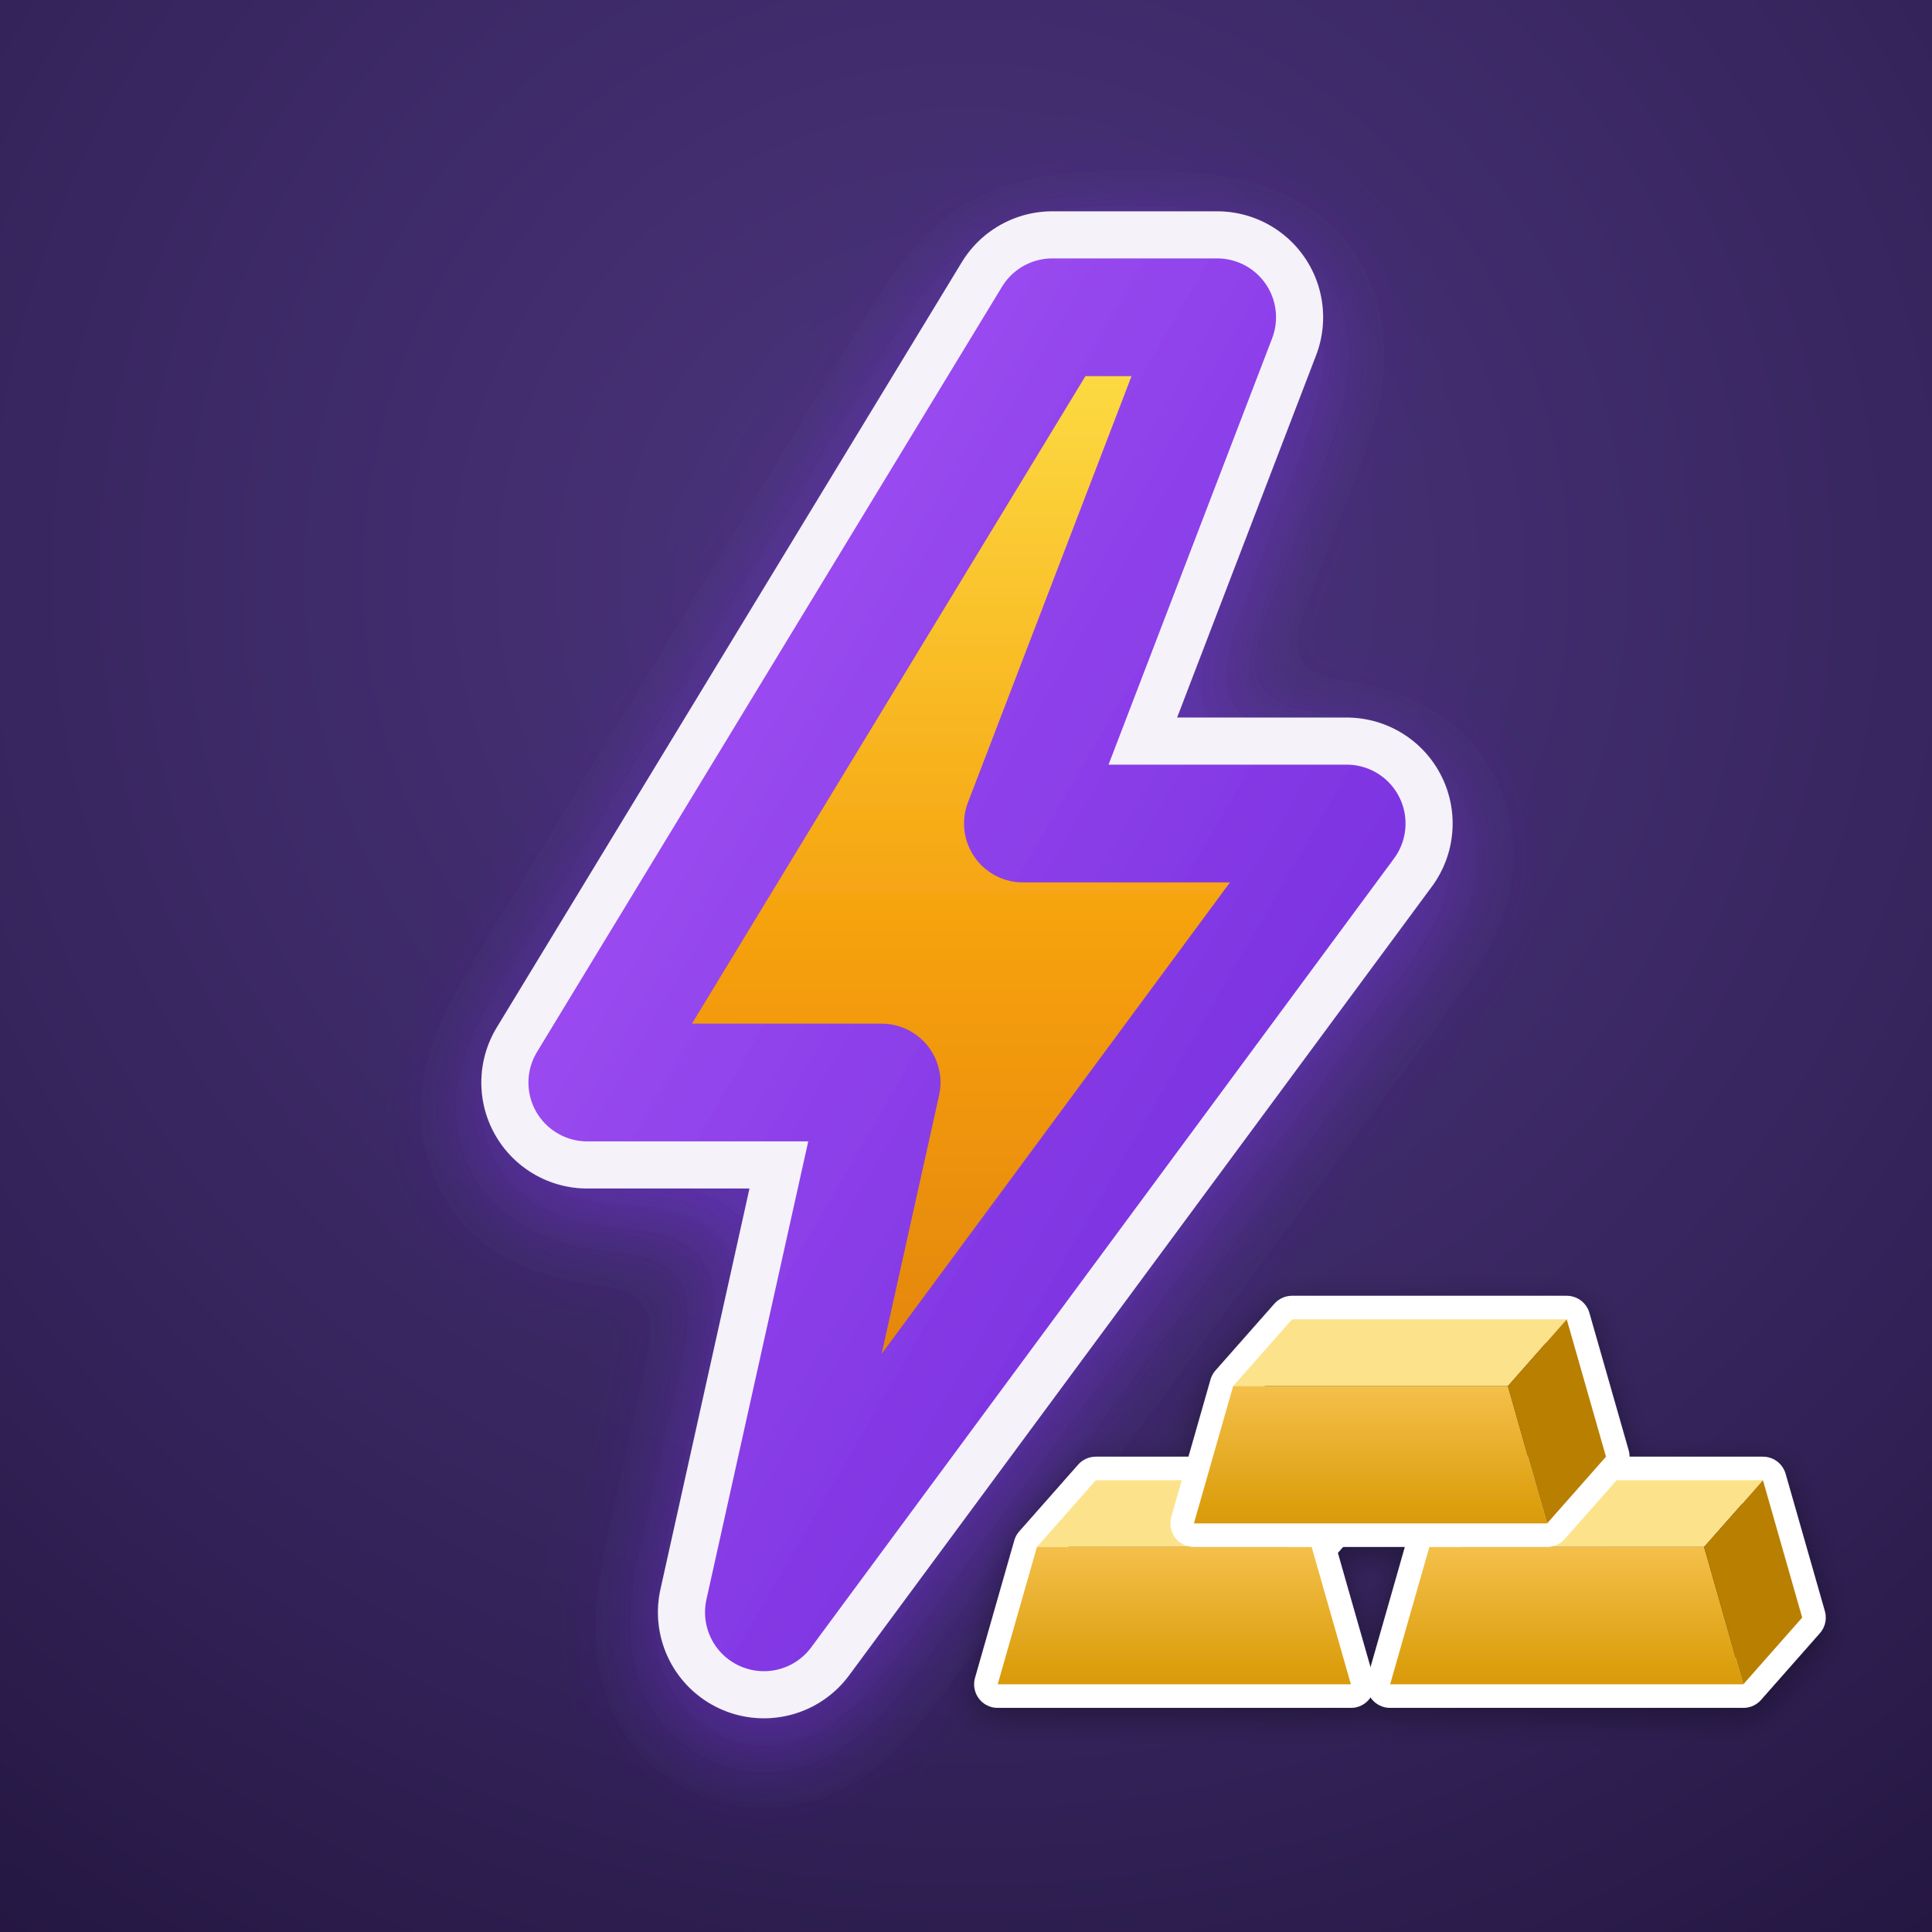
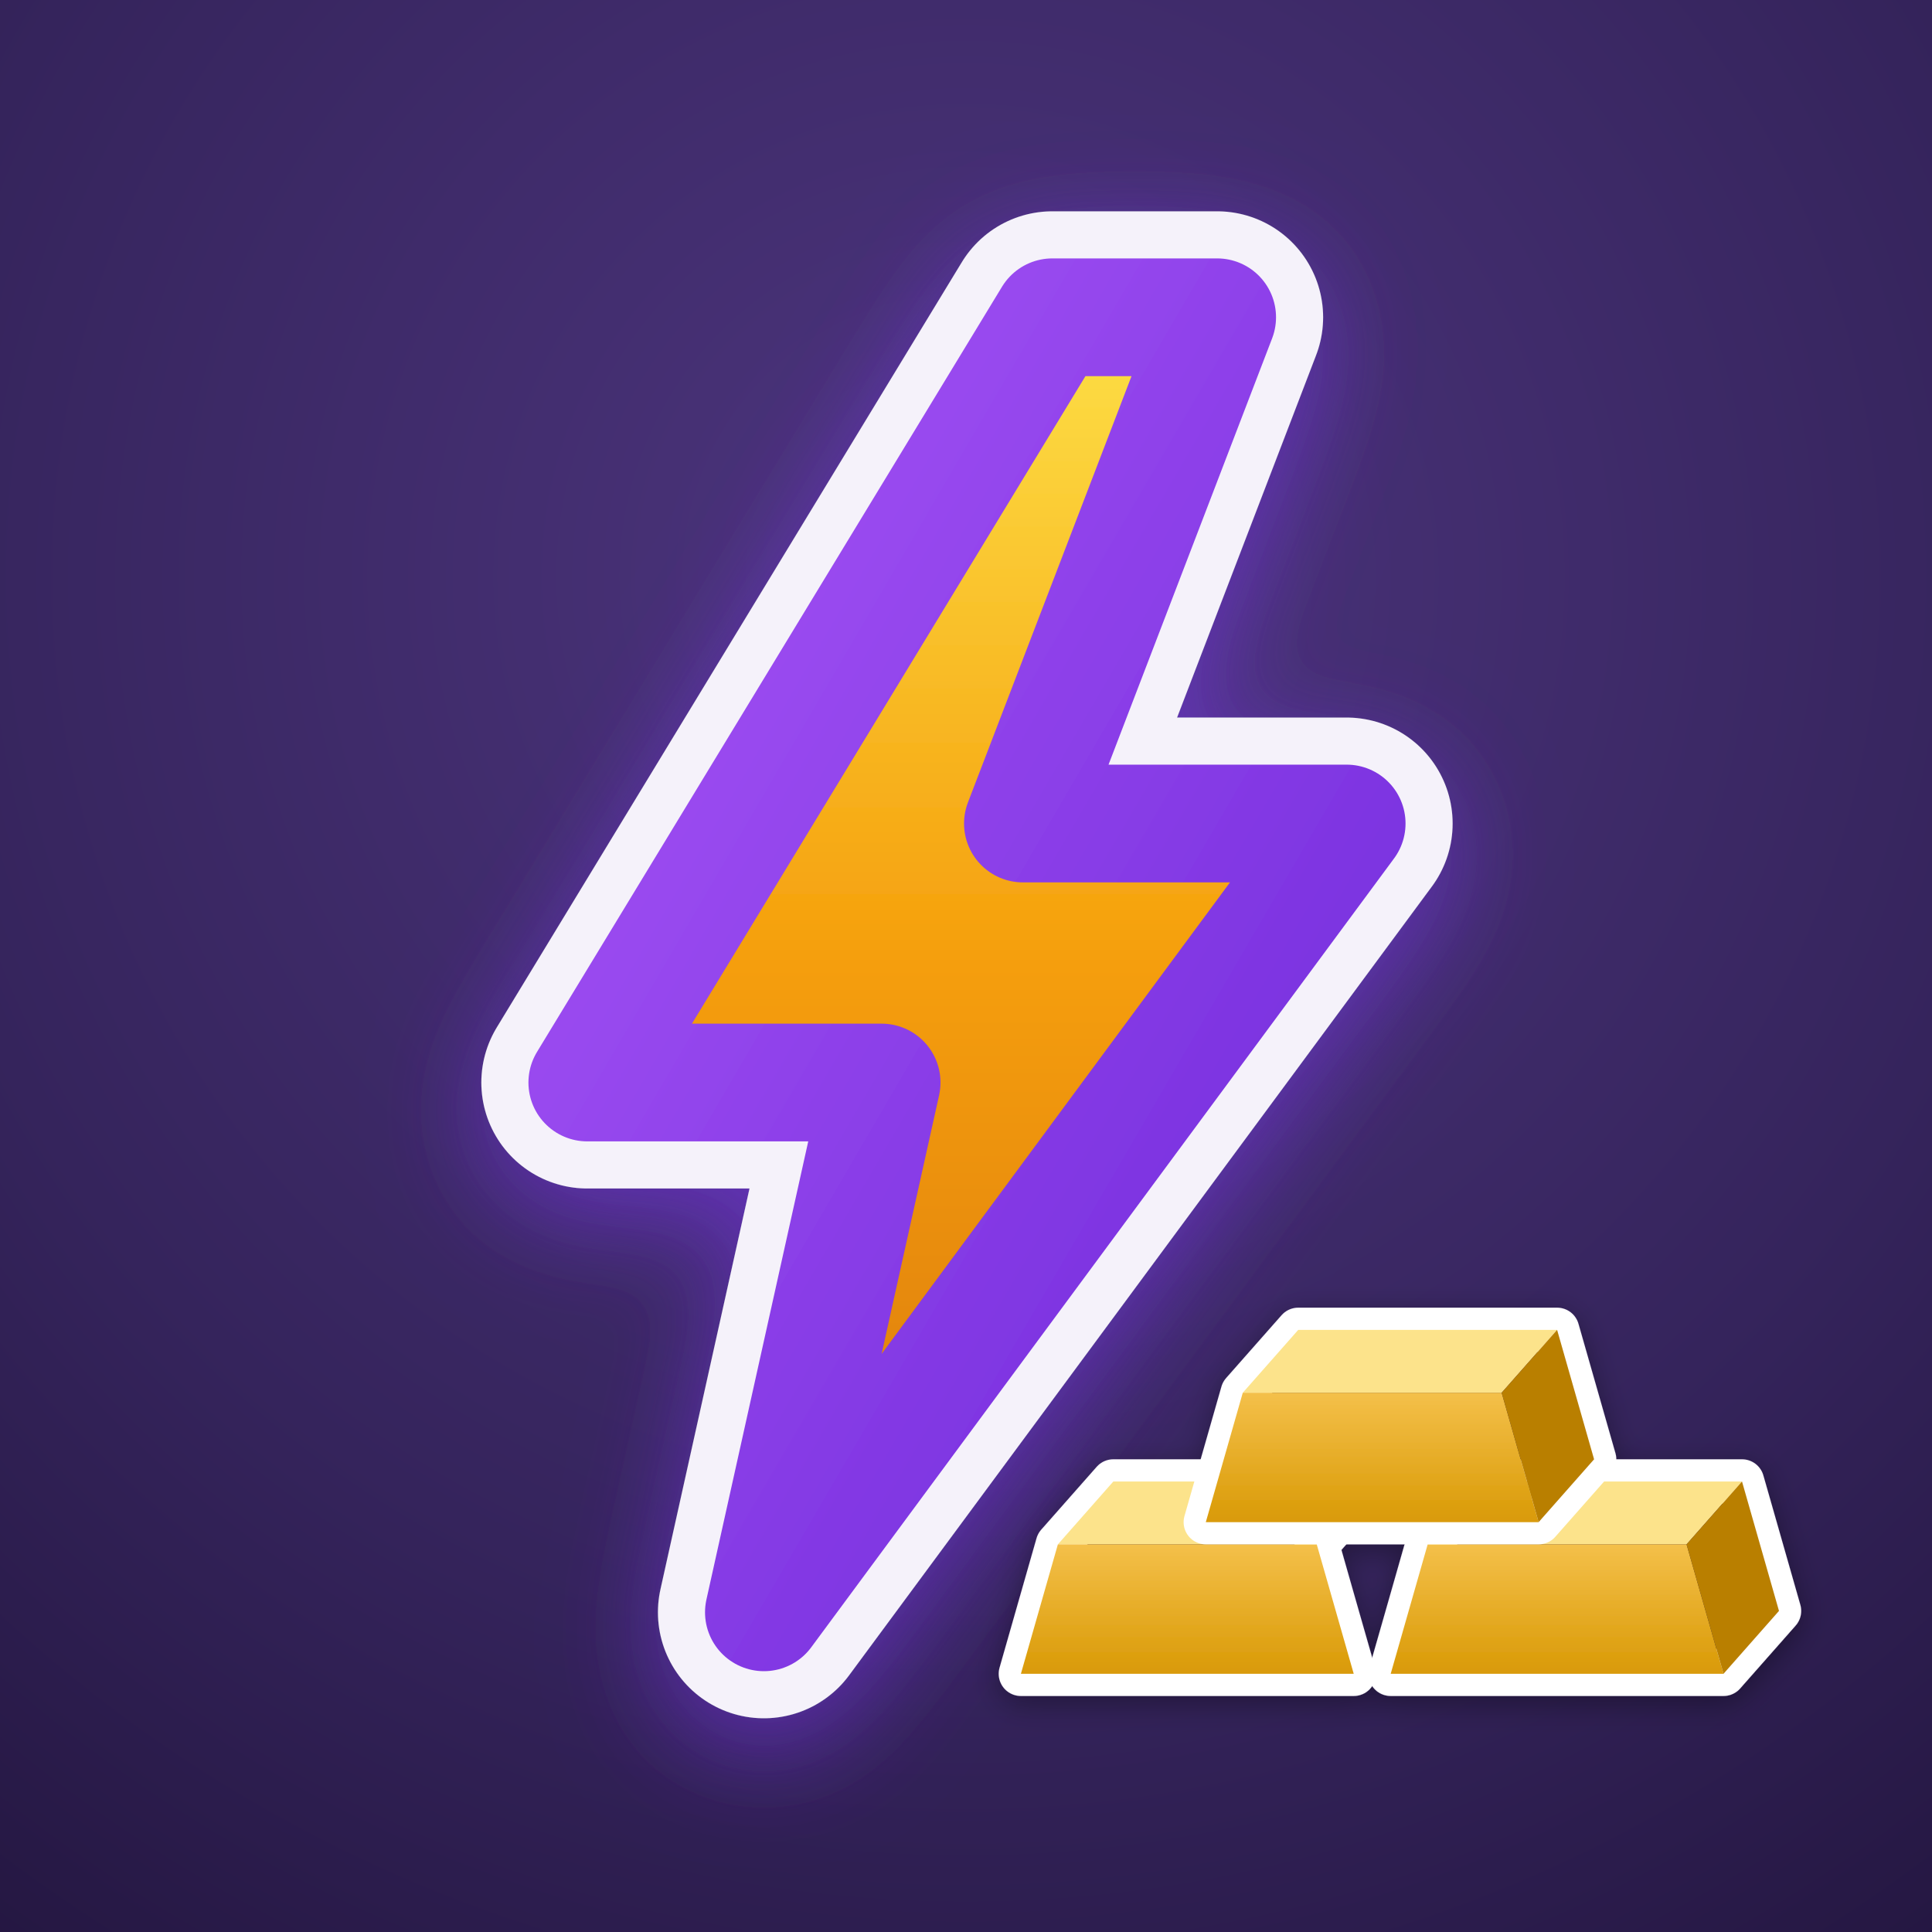
<svg xmlns="http://www.w3.org/2000/svg" width="512" height="512" viewBox="0 0 512 512">
  <defs>
    <radialGradient id="bgr" cx="0.5" cy="0.3" r="1.0">
      <stop offset="0" stop-color="#4d357e" />
      <stop offset="0.55" stop-color="#35245c" />
      <stop offset="1" stop-color="#1d1136" />
    </radialGradient>
    <linearGradient id="bolt" x1="0" y1="0" x2="0" y2="1">
      <stop offset="0" stop-color="#fde047" />
      <stop offset="0.5" stop-color="#f59e0b" />
      <stop offset="1" stop-color="#d97706" />
    </linearGradient>
    <linearGradient id="edge" x1="0" y1="0" x2="1" y2="1">
      <stop offset="0" stop-color="#a855f7" />
      <stop offset="1" stop-color="#6d28d9" />
    </linearGradient>
    <linearGradient id="gfront" x1="0" y1="0" x2="0" y2="1">
      <stop offset="0" stop-color="#f4c04a" />
      <stop offset="1" stop-color="#d99a06" />
    </linearGradient>
    <filter id="sh" x="-30%" y="-30%" width="160%" height="160%">
      <feDropShadow dx="0" dy="10" stdDeviation="18" flood-color="#7c3aed" flood-opacity="0.6" />
    </filter>
    <filter id="hsh" x="-50%" y="-50%" width="200%" height="200%">
      <feDropShadow dx="0" dy="4" stdDeviation="8" flood-color="#000" flood-opacity="0.35" />
    </filter>
  </defs>
  <rect width="512" height="512" fill="url(#bgr)" />
  <g transform="translate(48 56) scale(0.78)" filter="url(#sh)">
    <path d="M296 36 L138 296 L238 296 L198 476 L396 208 L286 208 L352 36 Z" fill="none" stroke="#f5f2fa" stroke-width="72" stroke-linejoin="round" />
    <path d="M296 36 L138 296 L238 296 L198 476 L396 208 L286 208 L352 36 Z" fill="url(#bolt)" stroke="url(#edge)" stroke-width="40" stroke-linejoin="round" />
  </g>
-   <g transform="translate(371 398) scale(0.52) translate(-15 58)" filter="url(#hsh)">
+   <g transform="translate(371 398) scale(0.49) translate(-15 58)" filter="url(#hsh)">
    <g>
      <path d="M-190 35 L-10 35 L-30 -35 L0 -69 L-140 -69 L-170 -35 Z" fill="none" stroke="#fff" stroke-width="24" stroke-linejoin="round" />
      <path d="M-170 -35 L-30 -35 L0 -69 L-140 -69 Z" fill="#fce38b" />
      <path d="M-190 35 L-10 35 L-30 -35 L-170 -35 Z" fill="url(#gfront)" />
    </g>
    <g>
      <path d="M10 35 L190 35 L220 1 L200 -69 L60 -69 L30 -35 Z" fill="none" stroke="#fff" stroke-width="24" stroke-linejoin="round" />
      <path d="M30 -35 L170 -35 L200 -69 L60 -69 Z" fill="#fce38b" />
      <path d="M10 35 L190 35 L170 -35 L30 -35 Z" fill="url(#gfront)" />
      <path d="M190 35 L220 1 L200 -69 L170 -35 Z" fill="#b97f05" />
    </g>
    <g>
      <path d="M-90 -47 L90 -47 L120 -81 L100 -151 L-40 -151 L-70 -117 Z" fill="none" stroke="#fff" stroke-width="24" stroke-linejoin="round" />
      <path d="M-70 -117 L70 -117 L100 -151 L-40 -151 Z" fill="#fce38b" />
      <path d="M-90 -47 L90 -47 L70 -117 L-70 -117 Z" fill="url(#gfront)" />
      <path d="M90 -47 L120 -81 L100 -151 L70 -117 Z" fill="#b97f05" />
    </g>
  </g>
</svg>
